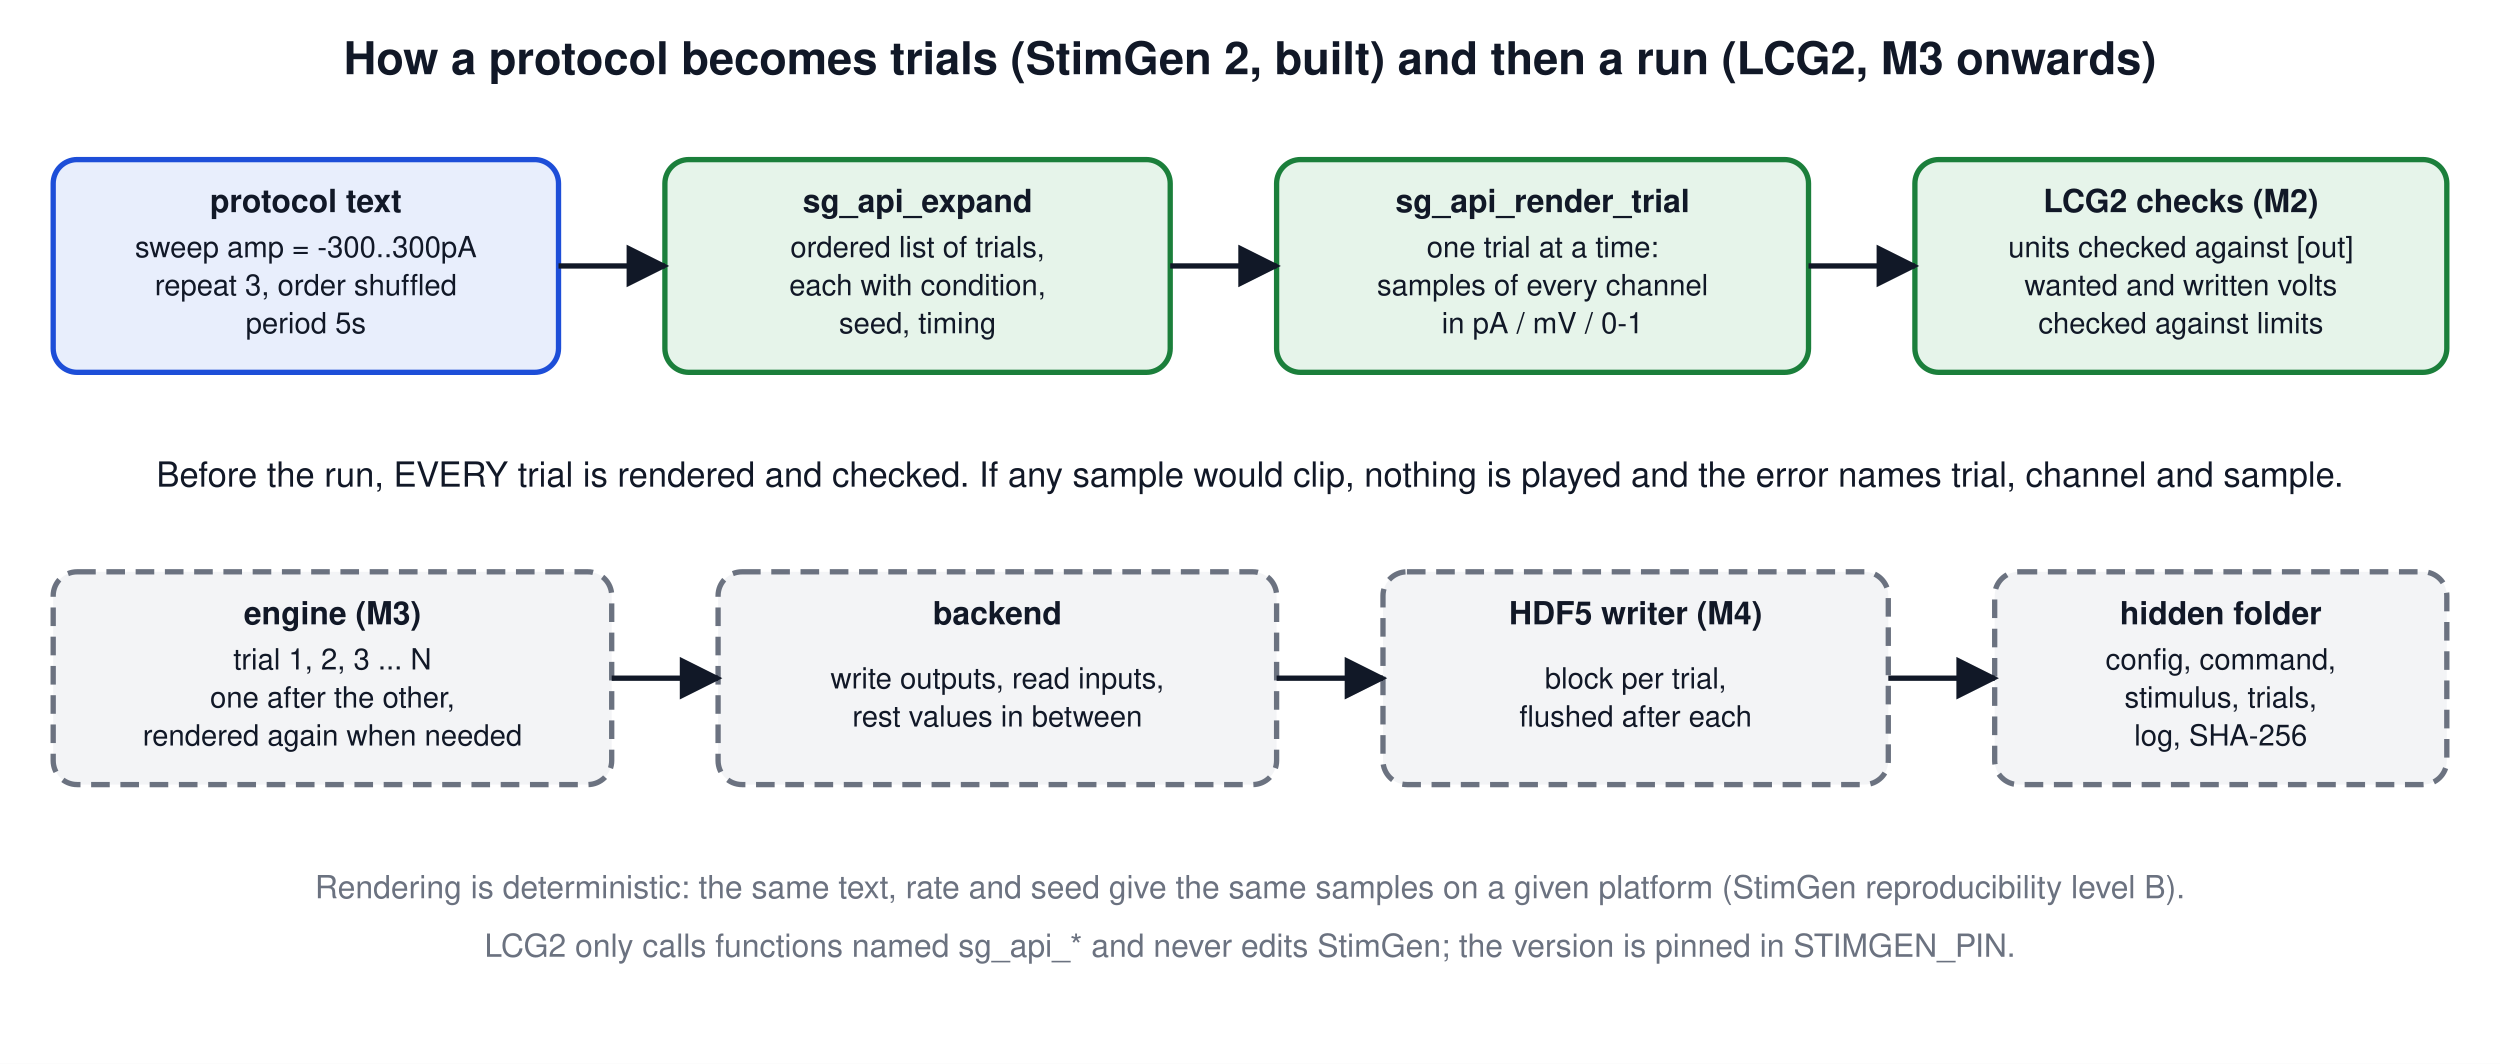
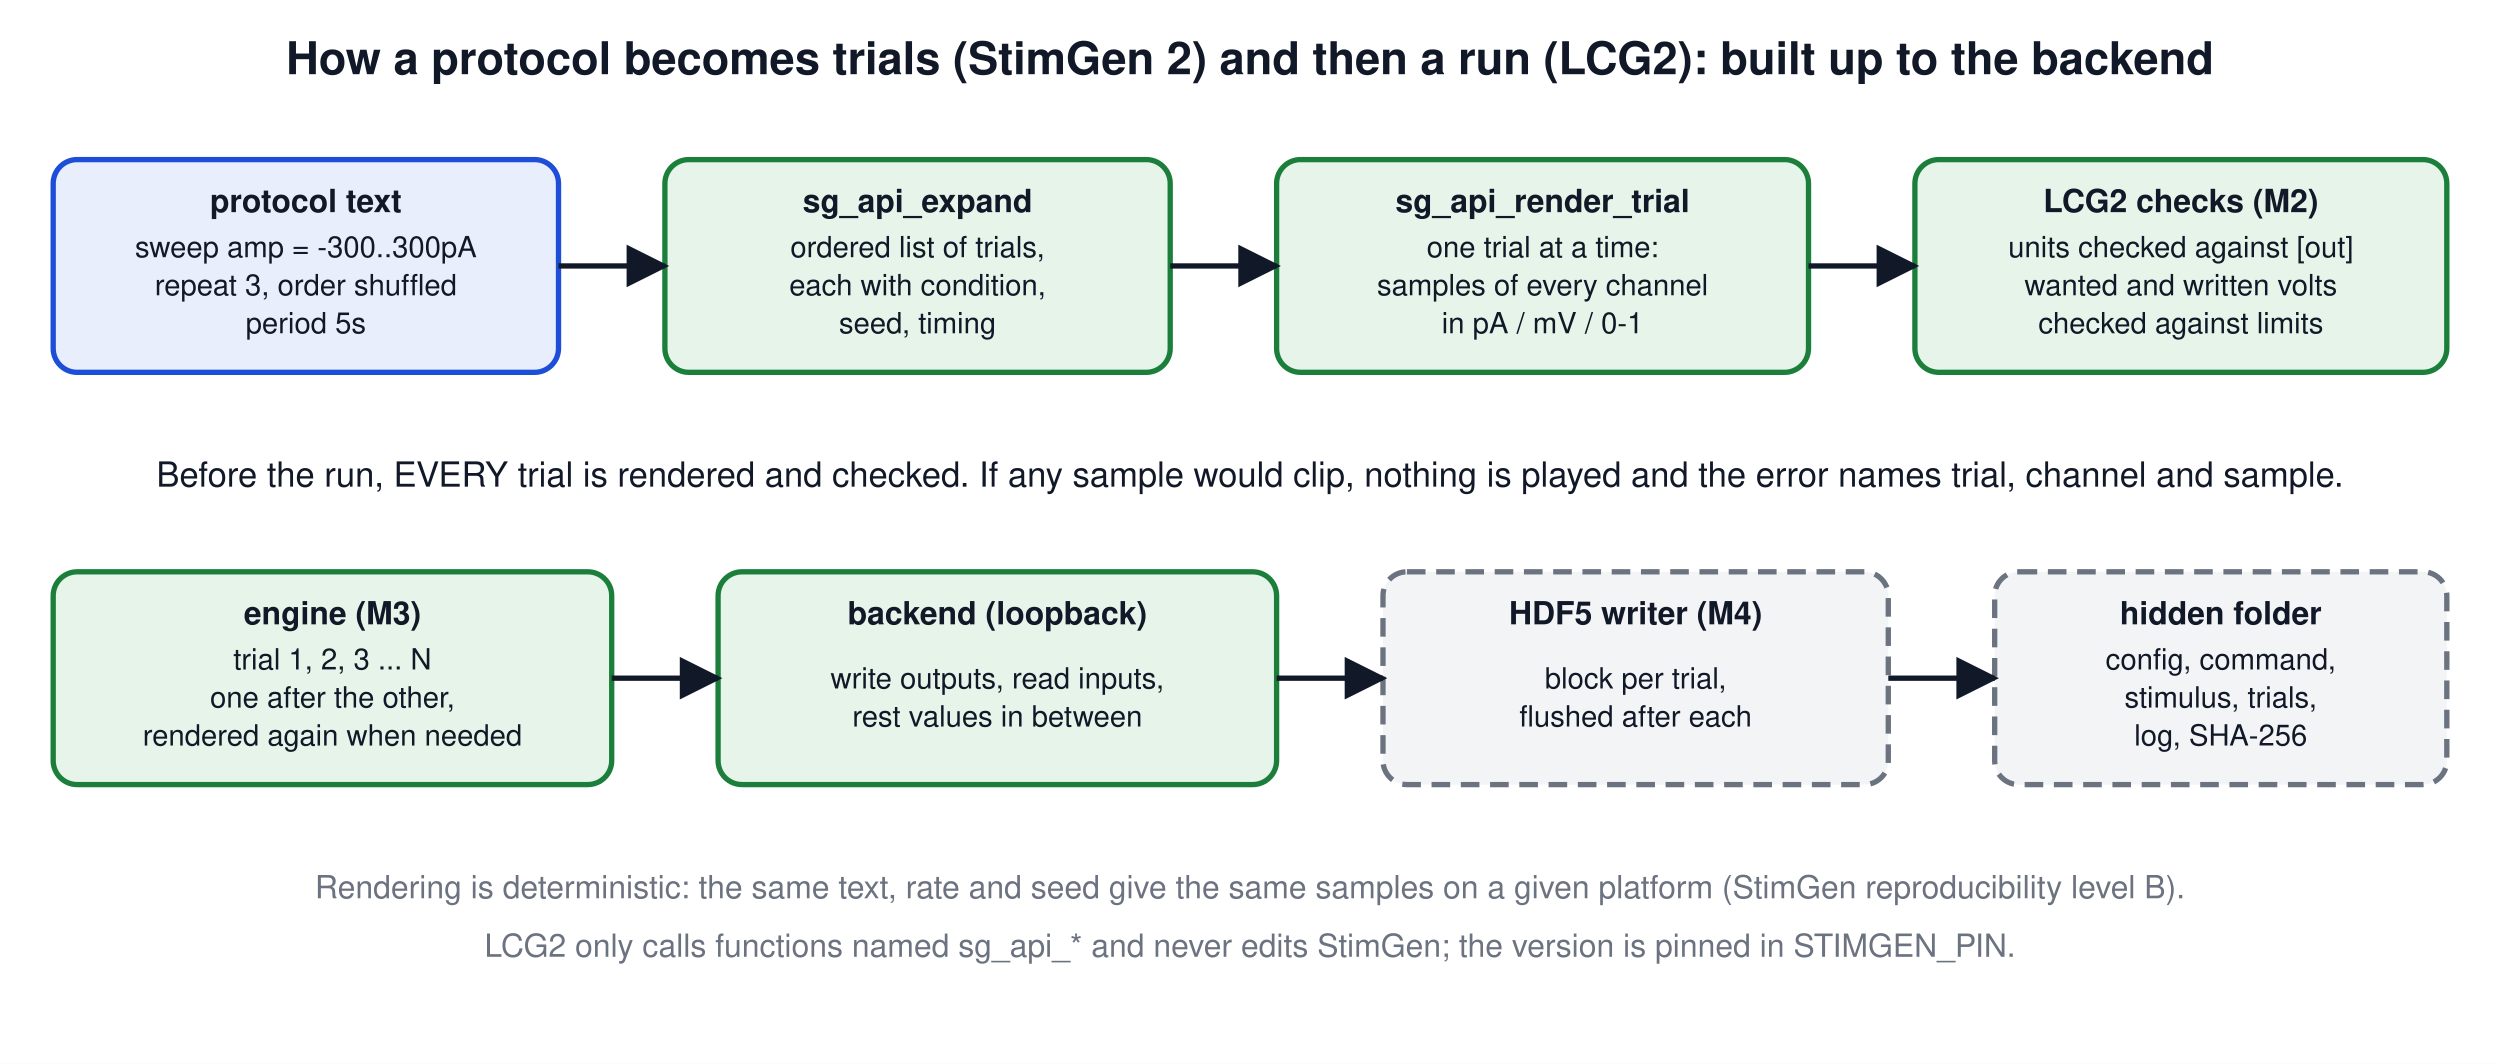
<svg xmlns="http://www.w3.org/2000/svg" viewBox="0 0 940 400" width="940" height="400" font-family="Helvetica, Arial, sans-serif" role="img" aria-labelledby="t d">
  <defs>
    <marker id="ah" viewBox="0 0 10 10" refX="9" refY="5" markerWidth="8" markerHeight="8" orient="auto-start-reverse">
      <path d="M0,0 L10,5 L0,10 z" fill="#111827" />
    </marker>
  </defs>
  <rect width="100%" height="100%" fill="#ffffff" />
-   <text x="470" y="24" font-size="17" text-anchor="middle" font-weight="bold" fill="#111827" dominant-baseline="central">How a protocol becomes trials (StimGen 2, built) and then a run (LCG2, M3 onwards)</text>
+   <text x="470" y="24" font-size="17" text-anchor="middle" font-weight="bold" fill="#111827" dominant-baseline="central">How a protocol becomes trials (StimGen 2) and then a run (LCG2): built up to the backend</text>
  <rect x="20" y="60" width="190" height="80" rx="9" fill="#e8eefc" stroke="#1d4ed8" stroke-width="2" />
  <text x="115" y="77" font-size="12" text-anchor="middle" font-weight="bold" fill="#111827" dominant-baseline="central">protocol text</text>
  <text x="115" y="94.2" font-size="11" text-anchor="middle" font-weight="normal" fill="#111827" dominant-baseline="central">sweep amp = -300..300pA</text>
  <text x="115" y="108.5" font-size="11" text-anchor="middle" font-weight="normal" fill="#111827" dominant-baseline="central">repeat 3, order shuffled</text>
  <text x="115" y="122.8" font-size="11" text-anchor="middle" font-weight="normal" fill="#111827" dominant-baseline="central">period 5s</text>
  <rect x="250" y="60" width="190" height="80" rx="9" fill="#e6f4ea" stroke="#1b7f3b" stroke-width="2" />
  <text x="345" y="77" font-size="12" text-anchor="middle" font-weight="bold" fill="#111827" dominant-baseline="central">sg_api_expand</text>
  <text x="345" y="94.2" font-size="11" text-anchor="middle" font-weight="normal" fill="#111827" dominant-baseline="central">ordered list of trials,</text>
  <text x="345" y="108.5" font-size="11" text-anchor="middle" font-weight="normal" fill="#111827" dominant-baseline="central">each with condition,</text>
  <text x="345" y="122.8" font-size="11" text-anchor="middle" font-weight="normal" fill="#111827" dominant-baseline="central">seed, timing</text>
  <rect x="480" y="60" width="200" height="80" rx="9" fill="#e6f4ea" stroke="#1b7f3b" stroke-width="2" />
  <text x="580" y="77" font-size="12" text-anchor="middle" font-weight="bold" fill="#111827" dominant-baseline="central">sg_api_render_trial</text>
  <text x="580" y="94.2" font-size="11" text-anchor="middle" font-weight="normal" fill="#111827" dominant-baseline="central">one trial at a time:</text>
  <text x="580" y="108.5" font-size="11" text-anchor="middle" font-weight="normal" fill="#111827" dominant-baseline="central">samples of every channel</text>
  <text x="580" y="122.8" font-size="11" text-anchor="middle" font-weight="normal" fill="#111827" dominant-baseline="central">in pA / mV / 0-1</text>
  <rect x="720" y="60" width="200" height="80" rx="9" fill="#e6f4ea" stroke="#1b7f3b" stroke-width="2" />
  <text x="820" y="77" font-size="12" text-anchor="middle" font-weight="bold" fill="#111827" dominant-baseline="central">LCG2 checks (M2)</text>
  <text x="820" y="94.2" font-size="11" text-anchor="middle" font-weight="normal" fill="#111827" dominant-baseline="central">units checked against [out]</text>
  <text x="820" y="108.5" font-size="11" text-anchor="middle" font-weight="normal" fill="#111827" dominant-baseline="central">wanted and written volts</text>
  <text x="820" y="122.8" font-size="11" text-anchor="middle" font-weight="normal" fill="#111827" dominant-baseline="central">checked against limits</text>
  <line x1="210" y1="100" x2="250" y2="100" stroke="#111827" stroke-width="2" marker-end="url(#ah)" />
  <line x1="440" y1="100" x2="480" y2="100" stroke="#111827" stroke-width="2" marker-end="url(#ah)" />
  <line x1="680" y1="100" x2="720" y2="100" stroke="#111827" stroke-width="2" marker-end="url(#ah)" />
  <text x="470" y="180" font-size="13" text-anchor="middle" font-weight="normal" fill="#111827" dominant-baseline="central">Before the run, EVERY trial is rendered and checked. If any sample would clip, nothing is played and the error names trial, channel and sample.</text>
-   <rect x="20" y="215" width="210" height="80" rx="9" fill="#f3f4f6" stroke="#6b7280" stroke-width="2" stroke-dasharray="7 4" />
+   <rect x="20" y="215" width="210" height="80" rx="9" fill="#e6f4ea" stroke="#1b7f3b" stroke-width="2" />
  <text x="125" y="232" font-size="12" text-anchor="middle" font-weight="bold" fill="#111827" dominant-baseline="central">engine (M3)</text>
  <text x="125" y="249.2" font-size="11" text-anchor="middle" font-weight="normal" fill="#111827" dominant-baseline="central">trial 1, 2, 3 ... N</text>
  <text x="125" y="263.5" font-size="11" text-anchor="middle" font-weight="normal" fill="#111827" dominant-baseline="central">one after the other,</text>
  <text x="125" y="277.8" font-size="11" text-anchor="middle" font-weight="normal" fill="#111827" dominant-baseline="central">rendered again when needed</text>
-   <rect x="270" y="215" width="210" height="80" rx="9" fill="#f3f4f6" stroke="#6b7280" stroke-width="2" stroke-dasharray="7 4" />
-   <text x="375" y="232" font-size="12" text-anchor="middle" font-weight="bold" fill="#111827" dominant-baseline="central">backend</text>
+   <rect x="270" y="215" width="210" height="80" rx="9" fill="#e6f4ea" stroke="#1b7f3b" stroke-width="2" />
+   <text x="375" y="232" font-size="12" text-anchor="middle" font-weight="bold" fill="#111827" dominant-baseline="central">backend (loopback)</text>
  <text x="375" y="256.35" font-size="11" text-anchor="middle" font-weight="normal" fill="#111827" dominant-baseline="central">write outputs, read inputs,</text>
  <text x="375" y="270.65" font-size="11" text-anchor="middle" font-weight="normal" fill="#111827" dominant-baseline="central">rest values in between</text>
  <rect x="520" y="215" width="190" height="80" rx="9" fill="#f3f4f6" stroke="#6b7280" stroke-width="2" stroke-dasharray="7 4" />
  <text x="615" y="232" font-size="12" text-anchor="middle" font-weight="bold" fill="#111827" dominant-baseline="central">HDF5 writer (M4)</text>
  <text x="615" y="256.35" font-size="11" text-anchor="middle" font-weight="normal" fill="#111827" dominant-baseline="central">block per trial,</text>
  <text x="615" y="270.65" font-size="11" text-anchor="middle" font-weight="normal" fill="#111827" dominant-baseline="central">flushed after each</text>
  <rect x="750" y="215" width="170" height="80" rx="9" fill="#f3f4f6" stroke="#6b7280" stroke-width="2" stroke-dasharray="7 4" />
  <text x="835" y="232" font-size="12" text-anchor="middle" font-weight="bold" fill="#111827" dominant-baseline="central">hidden folder</text>
  <text x="835" y="249.2" font-size="11" text-anchor="middle" font-weight="normal" fill="#111827" dominant-baseline="central">config, command,</text>
  <text x="835" y="263.5" font-size="11" text-anchor="middle" font-weight="normal" fill="#111827" dominant-baseline="central">stimulus, trials,</text>
  <text x="835" y="277.8" font-size="11" text-anchor="middle" font-weight="normal" fill="#111827" dominant-baseline="central">log, SHA-256</text>
  <line x1="230" y1="255" x2="270" y2="255" stroke="#111827" stroke-width="2" marker-end="url(#ah)" />
  <line x1="480" y1="255" x2="520" y2="255" stroke="#111827" stroke-width="2" marker-end="url(#ah)" />
  <line x1="710" y1="255" x2="750" y2="255" stroke="#111827" stroke-width="2" marker-end="url(#ah)" />
  <text x="470" y="335" font-size="12" text-anchor="middle" font-weight="normal" fill="#6b7280" dominant-baseline="central">Rendering is deterministic: the same text, rate and seed give the same samples on a given platform (StimGen reproducibility level B).</text>
  <text x="470" y="357" font-size="12" text-anchor="middle" font-weight="normal" fill="#6b7280" dominant-baseline="central">LCG2 only calls functions named sg_api_* and never edits StimGen; the version is pinned in STIMGEN_PIN.</text>
</svg>
